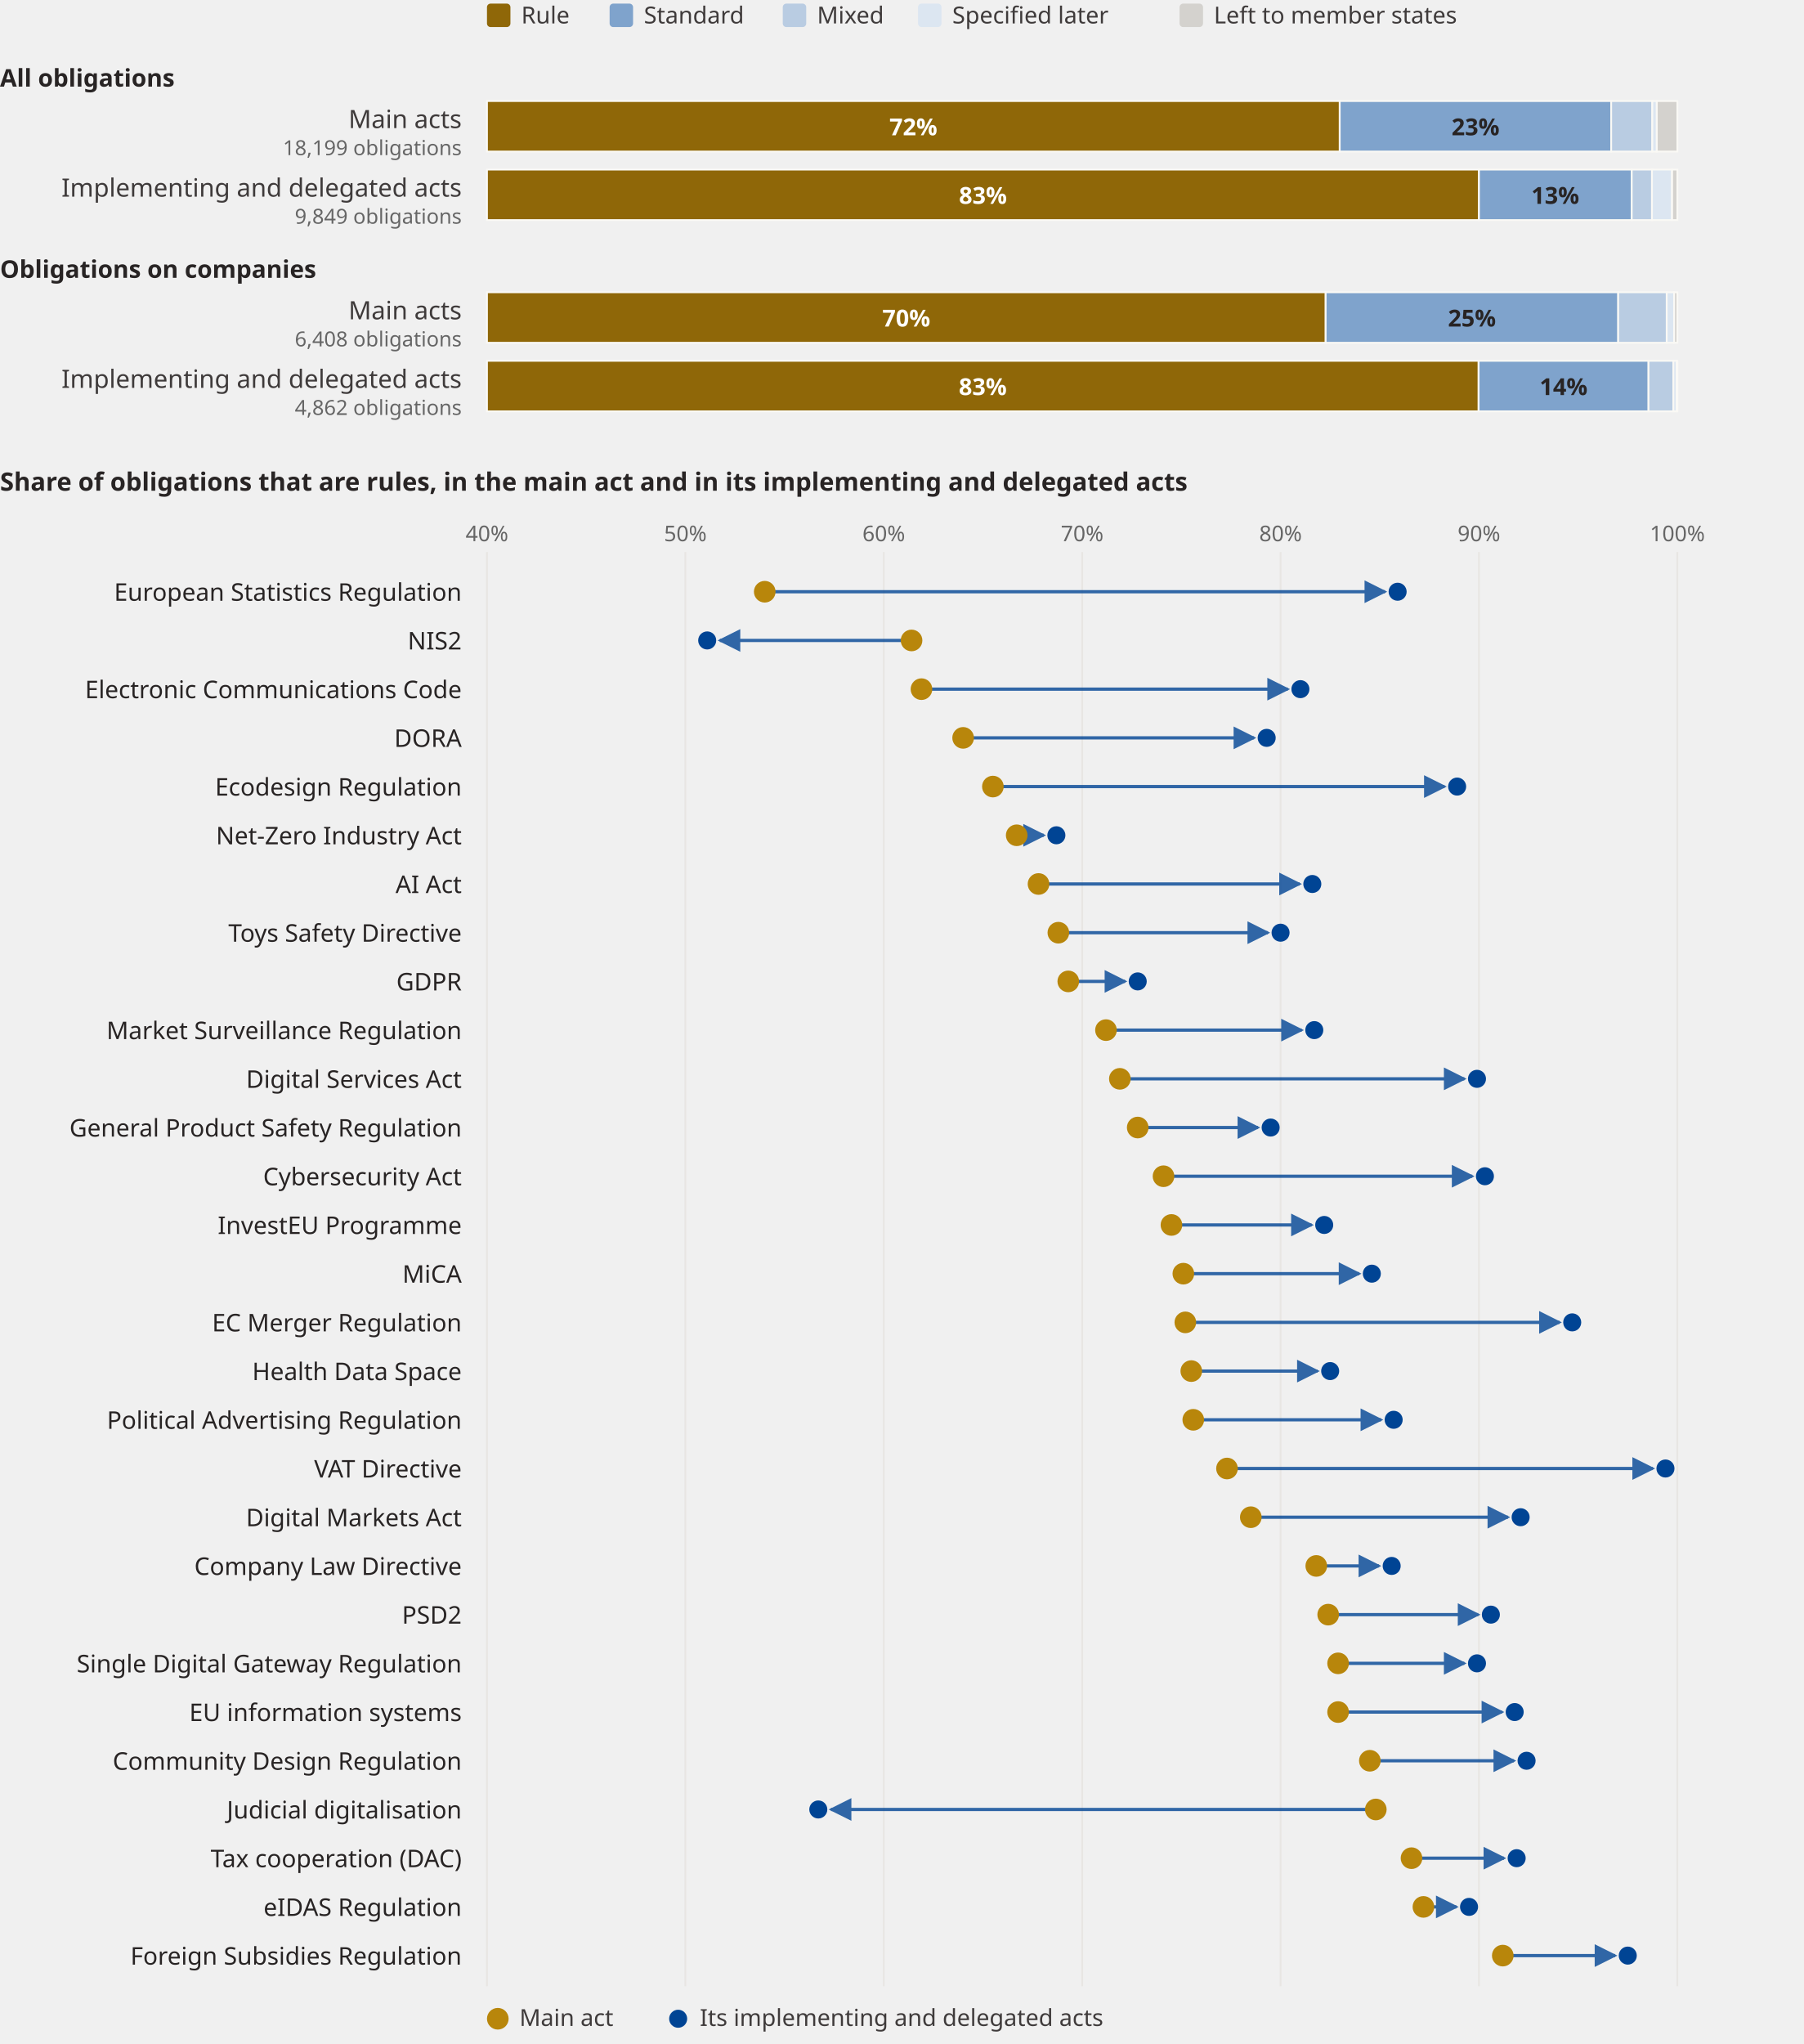
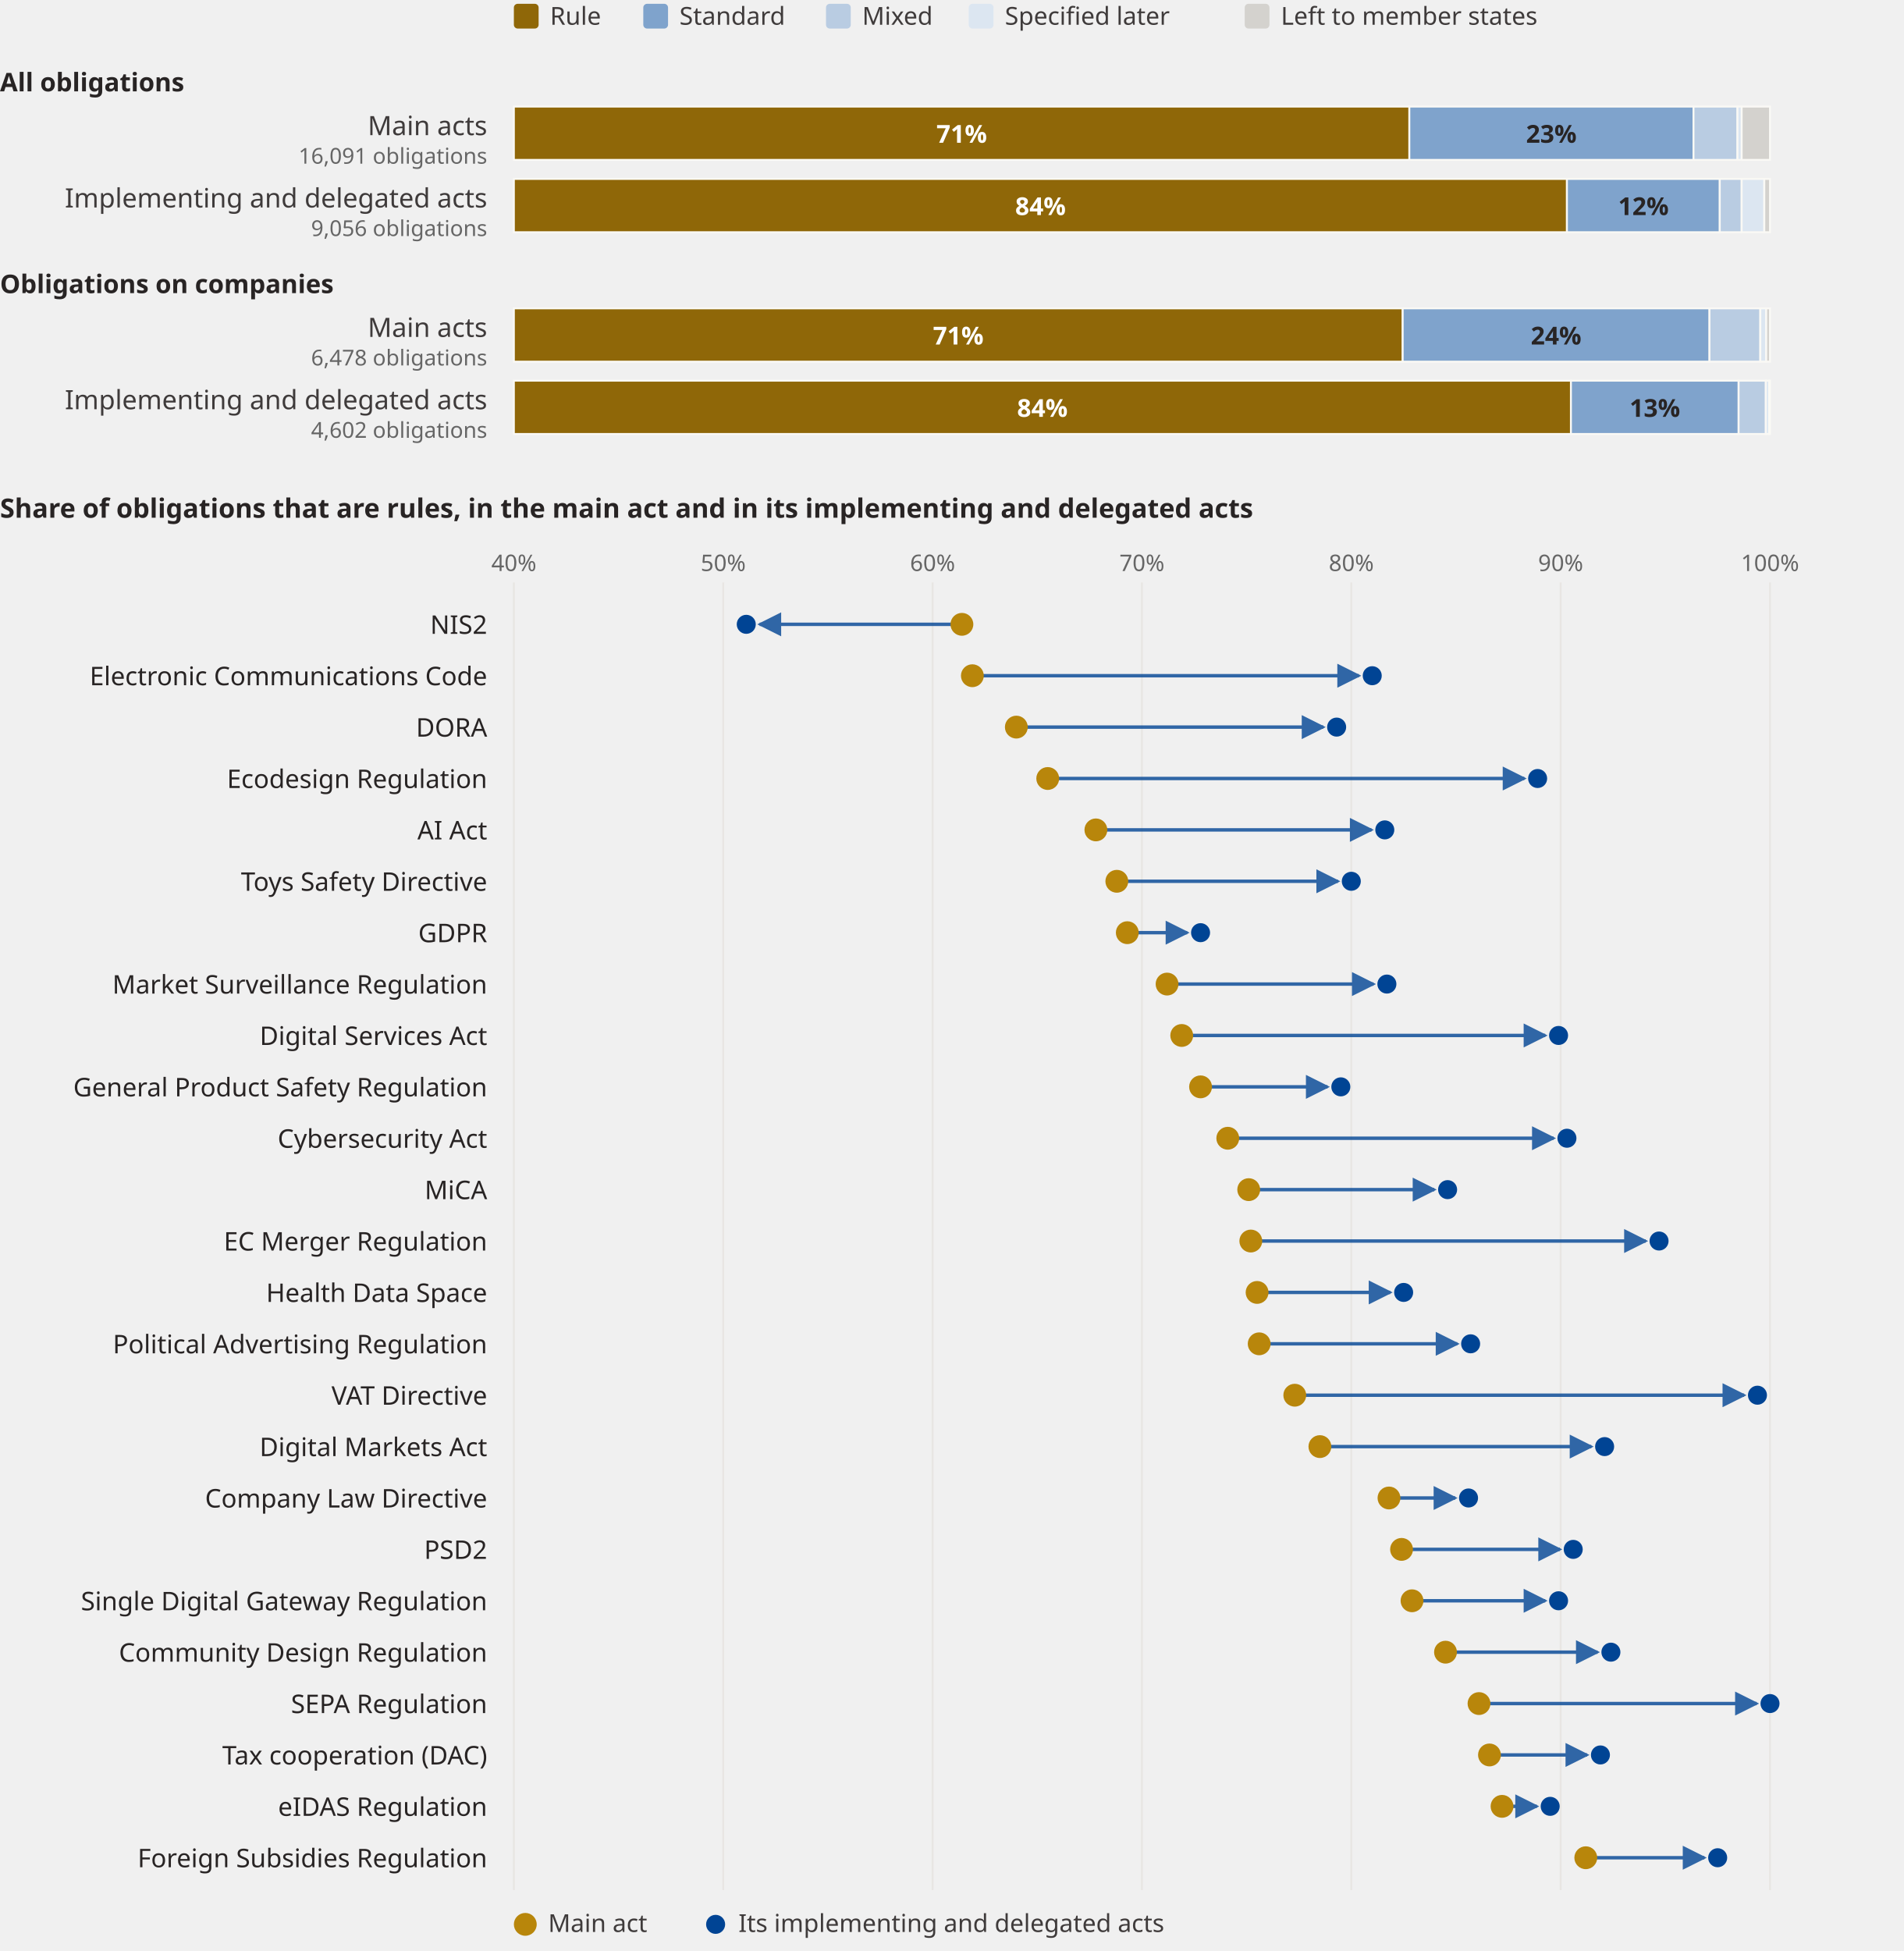
- <svg viewBox="0 0 1000 1133" width="100%" role="img" aria-label="Rules and standards in EU digital law, all obligations and obligations on companies">
+ <svg viewBox="0 0 1000 1025" width="100%" role="img" aria-label="Rules and standards in EU digital law, all obligations and obligations on companies">
  <rect x="270" y="2" width="13" height="13" rx="2" fill="#8F6708" />
  <text x="289.0" y="13.0" text-anchor="start" font-family="DM Sans, sans-serif" font-size="13" fill="#3F3B3B">Rule</text>
  <rect x="338" y="2" width="13" height="13" rx="2" fill="#7FA3CC" />
  <text x="357.0" y="13.0" text-anchor="start" font-family="DM Sans, sans-serif" font-size="13" fill="#3F3B3B">Standard</text>
  <rect x="434" y="2" width="13" height="13" rx="2" fill="#B9CCE2" />
  <text x="453.0" y="13.0" text-anchor="start" font-family="DM Sans, sans-serif" font-size="13" fill="#3F3B3B">Mixed</text>
  <rect x="509" y="2" width="13" height="13" rx="2" fill="#DCE6F1" />
  <text x="528.0" y="13.0" text-anchor="start" font-family="DM Sans, sans-serif" font-size="13" fill="#3F3B3B">Specified later</text>
  <rect x="654" y="2" width="13" height="13" rx="2" fill="#D4D2CE" />
  <text x="673.0" y="13.0" text-anchor="start" font-family="DM Sans, sans-serif" font-size="13" fill="#3F3B3B">Left to member states</text>
  <text x="0.0" y="48.0" text-anchor="start" font-family="DM Sans, sans-serif" font-size="13.5" fill="#282424" font-weight="600">All obligations</text>
  <text x="256.0" y="71.0" text-anchor="end" font-family="DM Sans, sans-serif" font-size="14" fill="#3F3B3B">Main acts</text>
-   <text x="256.0" y="86.0" text-anchor="end" font-family="DM Sans, sans-serif" font-size="11.5" fill="#666666">18,199 obligations</text>
-   <rect x="270.0" y="56" width="472.8" height="28" fill="#8F6708" stroke="#FAF9F5" />
-   <text x="506.4" y="75.0" text-anchor="middle" font-family="DM Sans, sans-serif" font-size="13" fill="#FFFFFF" font-weight="600">72%</text>
-   <rect x="742.8" y="56" width="150.5" height="28" fill="#7FA3CC" stroke="#FAF9F5" />
-   <text x="818.1" y="75.0" text-anchor="middle" font-family="DM Sans, sans-serif" font-size="13" fill="#282424" font-weight="600">23%</text>
-   <rect x="893.3" y="56" width="22.8" height="28" fill="#B9CCE2" stroke="#FAF9F5" />
-   <rect x="916.1" y="56" width="2.5" height="28" fill="#DCE6F1" stroke="#FAF9F5" />
-   <rect x="918.6" y="56" width="11.4" height="28" fill="#D4D2CE" stroke="#FAF9F5" />
+   <text x="256.0" y="86.0" text-anchor="end" font-family="DM Sans, sans-serif" font-size="11.5" fill="#666666">16,091 obligations</text>
+   <rect x="270.0" y="56" width="470.5" height="28" fill="#8F6708" stroke="#FAF9F5" />
+   <text x="505.3" y="75.0" text-anchor="middle" font-family="DM Sans, sans-serif" font-size="13" fill="#FFFFFF" font-weight="600">71%</text>
+   <rect x="740.5" y="56" width="149.3" height="28" fill="#7FA3CC" stroke="#FAF9F5" />
+   <text x="815.1" y="75.0" text-anchor="middle" font-family="DM Sans, sans-serif" font-size="13" fill="#282424" font-weight="600">23%</text>
+   <rect x="889.8" y="56" width="23.1" height="28" fill="#B9CCE2" stroke="#FAF9F5" />
+   <rect x="912.9" y="56" width="2.3" height="28" fill="#DCE6F1" stroke="#FAF9F5" />
+   <rect x="915.1" y="56" width="14.9" height="28" fill="#D4D2CE" stroke="#FAF9F5" />
  <text x="256.0" y="109.0" text-anchor="end" font-family="DM Sans, sans-serif" font-size="14" fill="#3F3B3B">Implementing and delegated acts</text>
-   <text x="256.0" y="124.0" text-anchor="end" font-family="DM Sans, sans-serif" font-size="11.5" fill="#666666">9,849 obligations</text>
-   <rect x="270.0" y="94" width="550.0" height="28" fill="#8F6708" stroke="#FAF9F5" />
-   <text x="545.0" y="113.0" text-anchor="middle" font-family="DM Sans, sans-serif" font-size="13" fill="#FFFFFF" font-weight="600">83%</text>
-   <rect x="820.0" y="94" width="84.7" height="28" fill="#7FA3CC" stroke="#FAF9F5" />
-   <text x="862.3" y="113.0" text-anchor="middle" font-family="DM Sans, sans-serif" font-size="13" fill="#282424" font-weight="600">13%</text>
-   <rect x="904.7" y="94" width="11.3" height="28" fill="#B9CCE2" stroke="#FAF9F5" />
-   <rect x="915.9" y="94" width="11.1" height="28" fill="#DCE6F1" stroke="#FAF9F5" />
-   <rect x="927.1" y="94" width="2.9" height="28" fill="#D4D2CE" stroke="#FAF9F5" />
+   <text x="256.0" y="124.0" text-anchor="end" font-family="DM Sans, sans-serif" font-size="11.5" fill="#666666">9,056 obligations</text>
+   <rect x="270.0" y="94" width="553.3" height="28" fill="#8F6708" stroke="#FAF9F5" />
+   <text x="546.7" y="113.0" text-anchor="middle" font-family="DM Sans, sans-serif" font-size="13" fill="#FFFFFF" font-weight="600">84%</text>
+   <rect x="823.3" y="94" width="80.3" height="28" fill="#7FA3CC" stroke="#FAF9F5" />
+   <text x="863.5" y="113.0" text-anchor="middle" font-family="DM Sans, sans-serif" font-size="13" fill="#282424" font-weight="600">12%</text>
+   <rect x="903.6" y="94" width="11.5" height="28" fill="#B9CCE2" stroke="#FAF9F5" />
+   <rect x="915.1" y="94" width="11.9" height="28" fill="#DCE6F1" stroke="#FAF9F5" />
+   <rect x="927.0" y="94" width="3.0" height="28" fill="#D4D2CE" stroke="#FAF9F5" />
  <text x="0.0" y="154.0" text-anchor="start" font-family="DM Sans, sans-serif" font-size="13.5" fill="#282424" font-weight="600">Obligations on companies</text>
  <text x="256.0" y="177.0" text-anchor="end" font-family="DM Sans, sans-serif" font-size="14" fill="#3F3B3B">Main acts</text>
-   <text x="256.0" y="192.0" text-anchor="end" font-family="DM Sans, sans-serif" font-size="11.5" fill="#666666">6,408 obligations</text>
-   <rect x="270.0" y="162" width="465.0" height="28" fill="#8F6708" stroke="#FAF9F5" />
-   <text x="502.5" y="181.0" text-anchor="middle" font-family="DM Sans, sans-serif" font-size="13" fill="#FFFFFF" font-weight="600">70%</text>
-   <rect x="735.0" y="162" width="162.2" height="28" fill="#7FA3CC" stroke="#FAF9F5" />
-   <text x="816.1" y="181.0" text-anchor="middle" font-family="DM Sans, sans-serif" font-size="13" fill="#282424" font-weight="600">25%</text>
-   <rect x="897.2" y="162" width="26.9" height="28" fill="#B9CCE2" stroke="#FAF9F5" />
-   <rect x="924.1" y="162" width="4.1" height="28" fill="#DCE6F1" stroke="#FAF9F5" />
-   <rect x="928.2" y="162" width="1.8" height="28" fill="#D4D2CE" stroke="#FAF9F5" />
+   <text x="256.0" y="192.0" text-anchor="end" font-family="DM Sans, sans-serif" font-size="11.5" fill="#666666">6,478 obligations</text>
+   <rect x="270.0" y="162" width="467.0" height="28" fill="#8F6708" stroke="#FAF9F5" />
+   <text x="503.5" y="181.0" text-anchor="middle" font-family="DM Sans, sans-serif" font-size="13" fill="#FFFFFF" font-weight="600">71%</text>
+   <rect x="737.0" y="162" width="161.2" height="28" fill="#7FA3CC" stroke="#FAF9F5" />
+   <text x="817.6" y="181.0" text-anchor="middle" font-family="DM Sans, sans-serif" font-size="13" fill="#282424" font-weight="600">24%</text>
+   <rect x="898.2" y="162" width="26.7" height="28" fill="#B9CCE2" stroke="#FAF9F5" />
+   <rect x="924.9" y="162" width="3.1" height="28" fill="#DCE6F1" stroke="#FAF9F5" />
+   <rect x="928.0" y="162" width="2.0" height="28" fill="#D4D2CE" stroke="#FAF9F5" />
  <text x="256.0" y="215.0" text-anchor="end" font-family="DM Sans, sans-serif" font-size="14" fill="#3F3B3B">Implementing and delegated acts</text>
-   <text x="256.0" y="230.0" text-anchor="end" font-family="DM Sans, sans-serif" font-size="11.5" fill="#666666">4,862 obligations</text>
-   <rect x="270.0" y="200" width="549.8" height="28" fill="#8F6708" stroke="#FAF9F5" />
-   <text x="544.9" y="219.0" text-anchor="middle" font-family="DM Sans, sans-serif" font-size="13" fill="#FFFFFF" font-weight="600">83%</text>
-   <rect x="819.8" y="200" width="94.2" height="28" fill="#7FA3CC" stroke="#FAF9F5" />
-   <text x="866.9" y="219.0" text-anchor="middle" font-family="DM Sans, sans-serif" font-size="13" fill="#282424" font-weight="600">14%</text>
-   <rect x="914.0" y="200" width="13.8" height="28" fill="#B9CCE2" stroke="#FAF9F5" />
-   <rect x="927.8" y="200" width="1.8" height="28" fill="#DCE6F1" stroke="#FAF9F5" />
+   <text x="256.0" y="230.0" text-anchor="end" font-family="DM Sans, sans-serif" font-size="11.5" fill="#666666">4,602 obligations</text>
+   <rect x="270.0" y="200" width="555.4" height="28" fill="#8F6708" stroke="#FAF9F5" />
+   <text x="547.7" y="219.0" text-anchor="middle" font-family="DM Sans, sans-serif" font-size="13" fill="#FFFFFF" font-weight="600">84%</text>
+   <rect x="825.4" y="200" width="88.1" height="28" fill="#7FA3CC" stroke="#FAF9F5" />
+   <text x="869.5" y="219.0" text-anchor="middle" font-family="DM Sans, sans-serif" font-size="13" fill="#282424" font-weight="600">13%</text>
+   <rect x="913.5" y="200" width="14.3" height="28" fill="#B9CCE2" stroke="#FAF9F5" />
+   <rect x="927.8" y="200" width="1.7" height="28" fill="#DCE6F1" stroke="#FAF9F5" />
  <rect x="929.6" y="200" width="0.4" height="28" fill="#D4D2CE" stroke="#FAF9F5" />
  <text x="0.0" y="272.0" text-anchor="start" font-family="DM Sans, sans-serif" font-size="14" fill="#282424" font-weight="600">Share of obligations that are rules, in the main act and in its implementing and delegated acts</text>
-   <line x1="270.0" x2="270.0" y1="306" y2="1101" stroke="#E8E6E3" />
+   <line x1="270.0" x2="270.0" y1="306" y2="993" stroke="#E8E6E3" />
  <text x="270.0" y="300.0" text-anchor="middle" font-family="DM Sans, sans-serif" font-size="12" fill="#666666">40%</text>
-   <line x1="380.0" x2="380.0" y1="306" y2="1101" stroke="#E8E6E3" />
+   <line x1="380.0" x2="380.0" y1="306" y2="993" stroke="#E8E6E3" />
  <text x="380.0" y="300.0" text-anchor="middle" font-family="DM Sans, sans-serif" font-size="12" fill="#666666">50%</text>
-   <line x1="490.0" x2="490.0" y1="306" y2="1101" stroke="#E8E6E3" />
+   <line x1="490.0" x2="490.0" y1="306" y2="993" stroke="#E8E6E3" />
  <text x="490.0" y="300.0" text-anchor="middle" font-family="DM Sans, sans-serif" font-size="12" fill="#666666">60%</text>
-   <line x1="600.0" x2="600.0" y1="306" y2="1101" stroke="#E8E6E3" />
+   <line x1="600.0" x2="600.0" y1="306" y2="993" stroke="#E8E6E3" />
  <text x="600.0" y="300.0" text-anchor="middle" font-family="DM Sans, sans-serif" font-size="12" fill="#666666">70%</text>
-   <line x1="710.0" x2="710.0" y1="306" y2="1101" stroke="#E8E6E3" />
+   <line x1="710.0" x2="710.0" y1="306" y2="993" stroke="#E8E6E3" />
  <text x="710.0" y="300.0" text-anchor="middle" font-family="DM Sans, sans-serif" font-size="12" fill="#666666">80%</text>
-   <line x1="820.0" x2="820.0" y1="306" y2="1101" stroke="#E8E6E3" />
+   <line x1="820.0" x2="820.0" y1="306" y2="993" stroke="#E8E6E3" />
  <text x="820.0" y="300.0" text-anchor="middle" font-family="DM Sans, sans-serif" font-size="12" fill="#666666">90%</text>
-   <line x1="930.0" x2="930.0" y1="306" y2="1101" stroke="#E8E6E3" />
+   <line x1="930.0" x2="930.0" y1="306" y2="993" stroke="#E8E6E3" />
  <text x="930.0" y="300.0" text-anchor="middle" font-family="DM Sans, sans-serif" font-size="12" fill="#666666">100%</text>
  <defs>
    <marker id="ah" viewBox="0 0 10 10" refX="9" refY="5" markerWidth="7" markerHeight="7" orient="auto-start-reverse">
      <path d="M0,0 L10,5 L0,10 z" fill="#004494" />
    </marker>
  </defs>
-   <text x="256.0" y="333.0" text-anchor="end" font-family="DM Sans, sans-serif" font-size="13.5" fill="#282424">European Statistics Regulation</text>
-   <line x1="424.0" x2="767.9" y1="328" y2="328" stroke="#004494" stroke-width="1.8" marker-end="url(#ah)" opacity="0.8" />
-   <circle cx="424.0" cy="328" r="6" fill="#B8860B" />
-   <circle cx="774.9" cy="328" r="5" fill="#004494" />
-   <text x="256.0" y="360.0" text-anchor="end" font-family="DM Sans, sans-serif" font-size="13.5" fill="#282424">NIS2</text>
-   <line x1="505.4" x2="399.1" y1="355" y2="355" stroke="#004494" stroke-width="1.8" marker-end="url(#ah)" opacity="0.8" />
-   <circle cx="505.4" cy="355" r="6" fill="#B8860B" />
-   <circle cx="392.1" cy="355" r="5" fill="#004494" />
-   <text x="256.0" y="387.0" text-anchor="end" font-family="DM Sans, sans-serif" font-size="13.5" fill="#282424">Electronic Communications Code</text>
-   <line x1="510.9" x2="714.0" y1="382" y2="382" stroke="#004494" stroke-width="1.8" marker-end="url(#ah)" opacity="0.8" />
-   <circle cx="510.9" cy="382" r="6" fill="#B8860B" />
-   <circle cx="721.0" cy="382" r="5" fill="#004494" />
-   <text x="256.0" y="414.0" text-anchor="end" font-family="DM Sans, sans-serif" font-size="13.5" fill="#282424">DORA</text>
-   <line x1="534.0" x2="695.3" y1="409" y2="409" stroke="#004494" stroke-width="1.8" marker-end="url(#ah)" opacity="0.8" />
-   <circle cx="534.0" cy="409" r="6" fill="#B8860B" />
-   <circle cx="702.3" cy="409" r="5" fill="#004494" />
-   <text x="256.0" y="441.0" text-anchor="end" font-family="DM Sans, sans-serif" font-size="13.5" fill="#282424">Ecodesign Regulation</text>
-   <line x1="550.5" x2="800.9" y1="436" y2="436" stroke="#004494" stroke-width="1.8" marker-end="url(#ah)" opacity="0.8" />
-   <circle cx="550.5" cy="436" r="6" fill="#B8860B" />
-   <circle cx="807.9" cy="436" r="5" fill="#004494" />
-   <text x="256.0" y="468.0" text-anchor="end" font-family="DM Sans, sans-serif" font-size="13.5" fill="#282424">Net-Zero Industry Act</text>
-   <line x1="563.7" x2="578.7" y1="463" y2="463" stroke="#004494" stroke-width="1.8" marker-end="url(#ah)" opacity="0.8" />
-   <circle cx="563.7" cy="463" r="6" fill="#B8860B" />
-   <circle cx="585.7" cy="463" r="5" fill="#004494" />
-   <text x="256.0" y="495.0" text-anchor="end" font-family="DM Sans, sans-serif" font-size="13.5" fill="#282424">AI Act</text>
-   <line x1="575.8" x2="720.6" y1="490" y2="490" stroke="#004494" stroke-width="1.8" marker-end="url(#ah)" opacity="0.8" />
-   <circle cx="575.8" cy="490" r="6" fill="#B8860B" />
-   <circle cx="727.6" cy="490" r="5" fill="#004494" />
-   <text x="256.0" y="522.0" text-anchor="end" font-family="DM Sans, sans-serif" font-size="13.5" fill="#282424">Toys Safety Directive</text>
-   <line x1="586.8" x2="703.0" y1="517" y2="517" stroke="#004494" stroke-width="1.8" marker-end="url(#ah)" opacity="0.8" />
-   <circle cx="586.8" cy="517" r="6" fill="#B8860B" />
-   <circle cx="710.0" cy="517" r="5" fill="#004494" />
-   <text x="256.0" y="549.0" text-anchor="end" font-family="DM Sans, sans-serif" font-size="13.5" fill="#282424">GDPR</text>
-   <line x1="592.3" x2="623.8" y1="544" y2="544" stroke="#004494" stroke-width="1.8" marker-end="url(#ah)" opacity="0.8" />
-   <circle cx="592.3" cy="544" r="6" fill="#B8860B" />
-   <circle cx="630.8" cy="544" r="5" fill="#004494" />
-   <text x="256.0" y="576.0" text-anchor="end" font-family="DM Sans, sans-serif" font-size="13.5" fill="#282424">Market Surveillance Regulation</text>
-   <line x1="613.2" x2="721.7" y1="571" y2="571" stroke="#004494" stroke-width="1.8" marker-end="url(#ah)" opacity="0.8" />
-   <circle cx="613.2" cy="571" r="6" fill="#B8860B" />
-   <circle cx="728.7" cy="571" r="5" fill="#004494" />
-   <text x="256.0" y="603.0" text-anchor="end" font-family="DM Sans, sans-serif" font-size="13.5" fill="#282424">Digital Services Act</text>
-   <line x1="620.9" x2="811.9" y1="598" y2="598" stroke="#004494" stroke-width="1.8" marker-end="url(#ah)" opacity="0.8" />
-   <circle cx="620.9" cy="598" r="6" fill="#B8860B" />
-   <circle cx="818.9" cy="598" r="5" fill="#004494" />
-   <text x="256.0" y="630.0" text-anchor="end" font-family="DM Sans, sans-serif" font-size="13.5" fill="#282424">General Product Safety Regulation</text>
-   <line x1="630.8" x2="697.5" y1="625" y2="625" stroke="#004494" stroke-width="1.8" marker-end="url(#ah)" opacity="0.8" />
-   <circle cx="630.8" cy="625" r="6" fill="#B8860B" />
-   <circle cx="704.5" cy="625" r="5" fill="#004494" />
-   <text x="256.0" y="657.0" text-anchor="end" font-family="DM Sans, sans-serif" font-size="13.5" fill="#282424">Cybersecurity Act</text>
-   <line x1="645.1" x2="816.3" y1="652" y2="652" stroke="#004494" stroke-width="1.8" marker-end="url(#ah)" opacity="0.8" />
-   <circle cx="645.1" cy="652" r="6" fill="#B8860B" />
-   <circle cx="823.3" cy="652" r="5" fill="#004494" />
-   <text x="256.0" y="684.0" text-anchor="end" font-family="DM Sans, sans-serif" font-size="13.5" fill="#282424">InvestEU Programme</text>
-   <line x1="649.5" x2="727.2" y1="679" y2="679" stroke="#004494" stroke-width="1.8" marker-end="url(#ah)" opacity="0.8" />
-   <circle cx="649.5" cy="679" r="6" fill="#B8860B" />
-   <circle cx="734.2" cy="679" r="5" fill="#004494" />
-   <text x="256.0" y="711.0" text-anchor="end" font-family="DM Sans, sans-serif" font-size="13.5" fill="#282424">MiCA</text>
-   <line x1="656.1" x2="753.6" y1="706" y2="706" stroke="#004494" stroke-width="1.8" marker-end="url(#ah)" opacity="0.8" />
-   <circle cx="656.1" cy="706" r="6" fill="#B8860B" />
-   <circle cx="760.6" cy="706" r="5" fill="#004494" />
-   <text x="256.0" y="738.0" text-anchor="end" font-family="DM Sans, sans-serif" font-size="13.5" fill="#282424">EC Merger Regulation</text>
-   <line x1="657.2" x2="864.7" y1="733" y2="733" stroke="#004494" stroke-width="1.8" marker-end="url(#ah)" opacity="0.8" />
-   <circle cx="657.2" cy="733" r="6" fill="#B8860B" />
-   <circle cx="871.7" cy="733" r="5" fill="#004494" />
-   <text x="256.0" y="765.0" text-anchor="end" font-family="DM Sans, sans-serif" font-size="13.5" fill="#282424">Health Data Space</text>
-   <line x1="660.5" x2="730.5" y1="760" y2="760" stroke="#004494" stroke-width="1.8" marker-end="url(#ah)" opacity="0.8" />
-   <circle cx="660.5" cy="760" r="6" fill="#B8860B" />
-   <circle cx="737.5" cy="760" r="5" fill="#004494" />
-   <text x="256.0" y="792.0" text-anchor="end" font-family="DM Sans, sans-serif" font-size="13.5" fill="#282424">Political Advertising Regulation</text>
-   <line x1="661.6" x2="765.7" y1="787" y2="787" stroke="#004494" stroke-width="1.8" marker-end="url(#ah)" opacity="0.8" />
-   <circle cx="661.6" cy="787" r="6" fill="#B8860B" />
-   <circle cx="772.7" cy="787" r="5" fill="#004494" />
-   <text x="256.0" y="819.0" text-anchor="end" font-family="DM Sans, sans-serif" font-size="13.5" fill="#282424">VAT Directive</text>
-   <line x1="680.3" x2="916.4" y1="814" y2="814" stroke="#004494" stroke-width="1.8" marker-end="url(#ah)" opacity="0.8" />
-   <circle cx="680.3" cy="814" r="6" fill="#B8860B" />
-   <circle cx="923.4" cy="814" r="5" fill="#004494" />
-   <text x="256.0" y="846.0" text-anchor="end" font-family="DM Sans, sans-serif" font-size="13.5" fill="#282424">Digital Markets Act</text>
-   <line x1="693.5" x2="836.1" y1="841" y2="841" stroke="#004494" stroke-width="1.8" marker-end="url(#ah)" opacity="0.8" />
-   <circle cx="693.5" cy="841" r="6" fill="#B8860B" />
-   <circle cx="843.1" cy="841" r="5" fill="#004494" />
-   <text x="256.0" y="873.0" text-anchor="end" font-family="DM Sans, sans-serif" font-size="13.5" fill="#282424">Company Law Directive</text>
-   <line x1="729.8" x2="764.6" y1="868" y2="868" stroke="#004494" stroke-width="1.8" marker-end="url(#ah)" opacity="0.8" />
-   <circle cx="729.8" cy="868" r="6" fill="#B8860B" />
-   <circle cx="771.6" cy="868" r="5" fill="#004494" />
-   <text x="256.0" y="900.0" text-anchor="end" font-family="DM Sans, sans-serif" font-size="13.5" fill="#282424">PSD2</text>
-   <line x1="736.4" x2="819.6" y1="895" y2="895" stroke="#004494" stroke-width="1.8" marker-end="url(#ah)" opacity="0.8" />
-   <circle cx="736.4" cy="895" r="6" fill="#B8860B" />
-   <circle cx="826.6" cy="895" r="5" fill="#004494" />
-   <text x="256.0" y="927.0" text-anchor="end" font-family="DM Sans, sans-serif" font-size="13.5" fill="#282424">Single Digital Gateway Regulation</text>
-   <line x1="741.9" x2="811.9" y1="922" y2="922" stroke="#004494" stroke-width="1.8" marker-end="url(#ah)" opacity="0.8" />
-   <circle cx="741.9" cy="922" r="6" fill="#B8860B" />
-   <circle cx="818.9" cy="922" r="5" fill="#004494" />
-   <text x="256.0" y="954.0" text-anchor="end" font-family="DM Sans, sans-serif" font-size="13.5" fill="#282424">EU information systems</text>
-   <line x1="741.9" x2="832.8" y1="949" y2="949" stroke="#004494" stroke-width="1.8" marker-end="url(#ah)" opacity="0.8" />
-   <circle cx="741.9" cy="949" r="6" fill="#B8860B" />
-   <circle cx="839.8" cy="949" r="5" fill="#004494" />
-   <text x="256.0" y="981.0" text-anchor="end" font-family="DM Sans, sans-serif" font-size="13.5" fill="#282424">Community Design Regulation</text>
-   <line x1="759.5" x2="839.4" y1="976" y2="976" stroke="#004494" stroke-width="1.8" marker-end="url(#ah)" opacity="0.8" />
-   <circle cx="759.5" cy="976" r="6" fill="#B8860B" />
-   <circle cx="846.4" cy="976" r="5" fill="#004494" />
-   <text x="256.0" y="1008.0" text-anchor="end" font-family="DM Sans, sans-serif" font-size="13.5" fill="#282424">Judicial digitalisation</text>
-   <line x1="762.8" x2="460.7" y1="1003" y2="1003" stroke="#004494" stroke-width="1.8" marker-end="url(#ah)" opacity="0.8" />
-   <circle cx="762.8" cy="1003" r="6" fill="#B8860B" />
-   <circle cx="453.7" cy="1003" r="5" fill="#004494" />
-   <text x="256.0" y="1035.0" text-anchor="end" font-family="DM Sans, sans-serif" font-size="13.5" fill="#282424">Tax cooperation (DAC)</text>
-   <line x1="782.6" x2="833.9" y1="1030" y2="1030" stroke="#004494" stroke-width="1.8" marker-end="url(#ah)" opacity="0.8" />
-   <circle cx="782.6" cy="1030" r="6" fill="#B8860B" />
-   <circle cx="840.9" cy="1030" r="5" fill="#004494" />
-   <text x="256.0" y="1062.0" text-anchor="end" font-family="DM Sans, sans-serif" font-size="13.5" fill="#282424">eIDAS Regulation</text>
-   <line x1="789.2" x2="807.5" y1="1057" y2="1057" stroke="#004494" stroke-width="1.8" marker-end="url(#ah)" opacity="0.8" />
-   <circle cx="789.2" cy="1057" r="6" fill="#B8860B" />
-   <circle cx="814.5" cy="1057" r="5" fill="#004494" />
-   <text x="256.0" y="1089.0" text-anchor="end" font-family="DM Sans, sans-serif" font-size="13.5" fill="#282424">Foreign Subsidies Regulation</text>
-   <line x1="833.2" x2="895.5" y1="1084" y2="1084" stroke="#004494" stroke-width="1.8" marker-end="url(#ah)" opacity="0.8" />
-   <circle cx="833.2" cy="1084" r="6" fill="#B8860B" />
-   <circle cx="902.5" cy="1084" r="5" fill="#004494" />
-   <circle cx="276" cy="1119" r="6" fill="#B8860B" />
-   <text x="288.0" y="1123.0" text-anchor="start" font-family="DM Sans, sans-serif" font-size="13" fill="#3F3B3B">Main act</text>
-   <circle cx="376" cy="1119" r="5" fill="#004494" />
-   <text x="388.0" y="1123.0" text-anchor="start" font-family="DM Sans, sans-serif" font-size="13" fill="#3F3B3B">Its implementing and delegated acts</text>
+   <text x="256.0" y="333.0" text-anchor="end" font-family="DM Sans, sans-serif" font-size="13.5" fill="#282424">NIS2</text>
+   <line x1="505.4" x2="399.1" y1="328" y2="328" stroke="#004494" stroke-width="1.8" marker-end="url(#ah)" opacity="0.8" />
+   <circle cx="505.4" cy="328" r="6" fill="#B8860B" />
+   <circle cx="392.1" cy="328" r="5" fill="#004494" />
+   <text x="256.0" y="360.0" text-anchor="end" font-family="DM Sans, sans-serif" font-size="13.5" fill="#282424">Electronic Communications Code</text>
+   <line x1="510.9" x2="714.0" y1="355" y2="355" stroke="#004494" stroke-width="1.8" marker-end="url(#ah)" opacity="0.8" />
+   <circle cx="510.9" cy="355" r="6" fill="#B8860B" />
+   <circle cx="721.0" cy="355" r="5" fill="#004494" />
+   <text x="256.0" y="387.0" text-anchor="end" font-family="DM Sans, sans-serif" font-size="13.5" fill="#282424">DORA</text>
+   <line x1="534.0" x2="695.3" y1="382" y2="382" stroke="#004494" stroke-width="1.8" marker-end="url(#ah)" opacity="0.8" />
+   <circle cx="534.0" cy="382" r="6" fill="#B8860B" />
+   <circle cx="702.3" cy="382" r="5" fill="#004494" />
+   <text x="256.0" y="414.0" text-anchor="end" font-family="DM Sans, sans-serif" font-size="13.5" fill="#282424">Ecodesign Regulation</text>
+   <line x1="550.5" x2="800.9" y1="409" y2="409" stroke="#004494" stroke-width="1.8" marker-end="url(#ah)" opacity="0.8" />
+   <circle cx="550.5" cy="409" r="6" fill="#B8860B" />
+   <circle cx="807.9" cy="409" r="5" fill="#004494" />
+   <text x="256.0" y="441.0" text-anchor="end" font-family="DM Sans, sans-serif" font-size="13.5" fill="#282424">AI Act</text>
+   <line x1="575.8" x2="720.6" y1="436" y2="436" stroke="#004494" stroke-width="1.8" marker-end="url(#ah)" opacity="0.8" />
+   <circle cx="575.8" cy="436" r="6" fill="#B8860B" />
+   <circle cx="727.6" cy="436" r="5" fill="#004494" />
+   <text x="256.0" y="468.0" text-anchor="end" font-family="DM Sans, sans-serif" font-size="13.5" fill="#282424">Toys Safety Directive</text>
+   <line x1="586.8" x2="703.0" y1="463" y2="463" stroke="#004494" stroke-width="1.8" marker-end="url(#ah)" opacity="0.8" />
+   <circle cx="586.8" cy="463" r="6" fill="#B8860B" />
+   <circle cx="710.0" cy="463" r="5" fill="#004494" />
+   <text x="256.0" y="495.0" text-anchor="end" font-family="DM Sans, sans-serif" font-size="13.5" fill="#282424">GDPR</text>
+   <line x1="592.3" x2="623.8" y1="490" y2="490" stroke="#004494" stroke-width="1.8" marker-end="url(#ah)" opacity="0.8" />
+   <circle cx="592.3" cy="490" r="6" fill="#B8860B" />
+   <circle cx="630.8" cy="490" r="5" fill="#004494" />
+   <text x="256.0" y="522.0" text-anchor="end" font-family="DM Sans, sans-serif" font-size="13.5" fill="#282424">Market Surveillance Regulation</text>
+   <line x1="613.2" x2="721.7" y1="517" y2="517" stroke="#004494" stroke-width="1.8" marker-end="url(#ah)" opacity="0.8" />
+   <circle cx="613.2" cy="517" r="6" fill="#B8860B" />
+   <circle cx="728.7" cy="517" r="5" fill="#004494" />
+   <text x="256.0" y="549.0" text-anchor="end" font-family="DM Sans, sans-serif" font-size="13.5" fill="#282424">Digital Services Act</text>
+   <line x1="620.9" x2="811.9" y1="544" y2="544" stroke="#004494" stroke-width="1.8" marker-end="url(#ah)" opacity="0.8" />
+   <circle cx="620.9" cy="544" r="6" fill="#B8860B" />
+   <circle cx="818.9" cy="544" r="5" fill="#004494" />
+   <text x="256.0" y="576.0" text-anchor="end" font-family="DM Sans, sans-serif" font-size="13.5" fill="#282424">General Product Safety Regulation</text>
+   <line x1="630.8" x2="697.5" y1="571" y2="571" stroke="#004494" stroke-width="1.8" marker-end="url(#ah)" opacity="0.8" />
+   <circle cx="630.8" cy="571" r="6" fill="#B8860B" />
+   <circle cx="704.5" cy="571" r="5" fill="#004494" />
+   <text x="256.0" y="603.0" text-anchor="end" font-family="DM Sans, sans-serif" font-size="13.5" fill="#282424">Cybersecurity Act</text>
+   <line x1="645.1" x2="816.3" y1="598" y2="598" stroke="#004494" stroke-width="1.8" marker-end="url(#ah)" opacity="0.8" />
+   <circle cx="645.1" cy="598" r="6" fill="#B8860B" />
+   <circle cx="823.3" cy="598" r="5" fill="#004494" />
+   <text x="256.0" y="630.0" text-anchor="end" font-family="DM Sans, sans-serif" font-size="13.5" fill="#282424">MiCA</text>
+   <line x1="656.1" x2="753.6" y1="625" y2="625" stroke="#004494" stroke-width="1.8" marker-end="url(#ah)" opacity="0.8" />
+   <circle cx="656.1" cy="625" r="6" fill="#B8860B" />
+   <circle cx="760.6" cy="625" r="5" fill="#004494" />
+   <text x="256.0" y="657.0" text-anchor="end" font-family="DM Sans, sans-serif" font-size="13.5" fill="#282424">EC Merger Regulation</text>
+   <line x1="657.2" x2="864.7" y1="652" y2="652" stroke="#004494" stroke-width="1.8" marker-end="url(#ah)" opacity="0.8" />
+   <circle cx="657.2" cy="652" r="6" fill="#B8860B" />
+   <circle cx="871.7" cy="652" r="5" fill="#004494" />
+   <text x="256.0" y="684.0" text-anchor="end" font-family="DM Sans, sans-serif" font-size="13.5" fill="#282424">Health Data Space</text>
+   <line x1="660.5" x2="730.5" y1="679" y2="679" stroke="#004494" stroke-width="1.8" marker-end="url(#ah)" opacity="0.8" />
+   <circle cx="660.5" cy="679" r="6" fill="#B8860B" />
+   <circle cx="737.5" cy="679" r="5" fill="#004494" />
+   <text x="256.0" y="711.0" text-anchor="end" font-family="DM Sans, sans-serif" font-size="13.5" fill="#282424">Political Advertising Regulation</text>
+   <line x1="661.6" x2="765.7" y1="706" y2="706" stroke="#004494" stroke-width="1.8" marker-end="url(#ah)" opacity="0.8" />
+   <circle cx="661.6" cy="706" r="6" fill="#B8860B" />
+   <circle cx="772.7" cy="706" r="5" fill="#004494" />
+   <text x="256.0" y="738.0" text-anchor="end" font-family="DM Sans, sans-serif" font-size="13.5" fill="#282424">VAT Directive</text>
+   <line x1="680.3" x2="916.4" y1="733" y2="733" stroke="#004494" stroke-width="1.8" marker-end="url(#ah)" opacity="0.8" />
+   <circle cx="680.3" cy="733" r="6" fill="#B8860B" />
+   <circle cx="923.4" cy="733" r="5" fill="#004494" />
+   <text x="256.0" y="765.0" text-anchor="end" font-family="DM Sans, sans-serif" font-size="13.5" fill="#282424">Digital Markets Act</text>
+   <line x1="693.5" x2="836.1" y1="760" y2="760" stroke="#004494" stroke-width="1.8" marker-end="url(#ah)" opacity="0.8" />
+   <circle cx="693.5" cy="760" r="6" fill="#B8860B" />
+   <circle cx="843.1" cy="760" r="5" fill="#004494" />
+   <text x="256.0" y="792.0" text-anchor="end" font-family="DM Sans, sans-serif" font-size="13.5" fill="#282424">Company Law Directive</text>
+   <line x1="729.8" x2="764.6" y1="787" y2="787" stroke="#004494" stroke-width="1.8" marker-end="url(#ah)" opacity="0.8" />
+   <circle cx="729.8" cy="787" r="6" fill="#B8860B" />
+   <circle cx="771.6" cy="787" r="5" fill="#004494" />
+   <text x="256.0" y="819.0" text-anchor="end" font-family="DM Sans, sans-serif" font-size="13.5" fill="#282424">PSD2</text>
+   <line x1="736.4" x2="819.6" y1="814" y2="814" stroke="#004494" stroke-width="1.8" marker-end="url(#ah)" opacity="0.8" />
+   <circle cx="736.4" cy="814" r="6" fill="#B8860B" />
+   <circle cx="826.6" cy="814" r="5" fill="#004494" />
+   <text x="256.0" y="846.0" text-anchor="end" font-family="DM Sans, sans-serif" font-size="13.5" fill="#282424">Single Digital Gateway Regulation</text>
+   <line x1="741.9" x2="811.9" y1="841" y2="841" stroke="#004494" stroke-width="1.8" marker-end="url(#ah)" opacity="0.8" />
+   <circle cx="741.9" cy="841" r="6" fill="#B8860B" />
+   <circle cx="818.9" cy="841" r="5" fill="#004494" />
+   <text x="256.0" y="873.0" text-anchor="end" font-family="DM Sans, sans-serif" font-size="13.5" fill="#282424">Community Design Regulation</text>
+   <line x1="759.5" x2="839.4" y1="868" y2="868" stroke="#004494" stroke-width="1.8" marker-end="url(#ah)" opacity="0.8" />
+   <circle cx="759.5" cy="868" r="6" fill="#B8860B" />
+   <circle cx="846.4" cy="868" r="5" fill="#004494" />
+   <text x="256.0" y="900.0" text-anchor="end" font-family="DM Sans, sans-serif" font-size="13.5" fill="#282424">SEPA Regulation</text>
+   <line x1="777.1" x2="923.0" y1="895" y2="895" stroke="#004494" stroke-width="1.8" marker-end="url(#ah)" opacity="0.8" />
+   <circle cx="777.1" cy="895" r="6" fill="#B8860B" />
+   <circle cx="930.0" cy="895" r="5" fill="#004494" />
+   <text x="256.0" y="927.0" text-anchor="end" font-family="DM Sans, sans-serif" font-size="13.5" fill="#282424">Tax cooperation (DAC)</text>
+   <line x1="782.6" x2="833.9" y1="922" y2="922" stroke="#004494" stroke-width="1.8" marker-end="url(#ah)" opacity="0.8" />
+   <circle cx="782.6" cy="922" r="6" fill="#B8860B" />
+   <circle cx="840.9" cy="922" r="5" fill="#004494" />
+   <text x="256.0" y="954.0" text-anchor="end" font-family="DM Sans, sans-serif" font-size="13.5" fill="#282424">eIDAS Regulation</text>
+   <line x1="789.2" x2="807.5" y1="949" y2="949" stroke="#004494" stroke-width="1.8" marker-end="url(#ah)" opacity="0.8" />
+   <circle cx="789.2" cy="949" r="6" fill="#B8860B" />
+   <circle cx="814.5" cy="949" r="5" fill="#004494" />
+   <text x="256.0" y="981.0" text-anchor="end" font-family="DM Sans, sans-serif" font-size="13.5" fill="#282424">Foreign Subsidies Regulation</text>
+   <line x1="833.2" x2="895.5" y1="976" y2="976" stroke="#004494" stroke-width="1.8" marker-end="url(#ah)" opacity="0.8" />
+   <circle cx="833.2" cy="976" r="6" fill="#B8860B" />
+   <circle cx="902.5" cy="976" r="5" fill="#004494" />
+   <circle cx="276" cy="1011" r="6" fill="#B8860B" />
+   <text x="288.0" y="1015.0" text-anchor="start" font-family="DM Sans, sans-serif" font-size="13" fill="#3F3B3B">Main act</text>
+   <circle cx="376" cy="1011" r="5" fill="#004494" />
+   <text x="388.0" y="1015.0" text-anchor="start" font-family="DM Sans, sans-serif" font-size="13" fill="#3F3B3B">Its implementing and delegated acts</text>
</svg>
